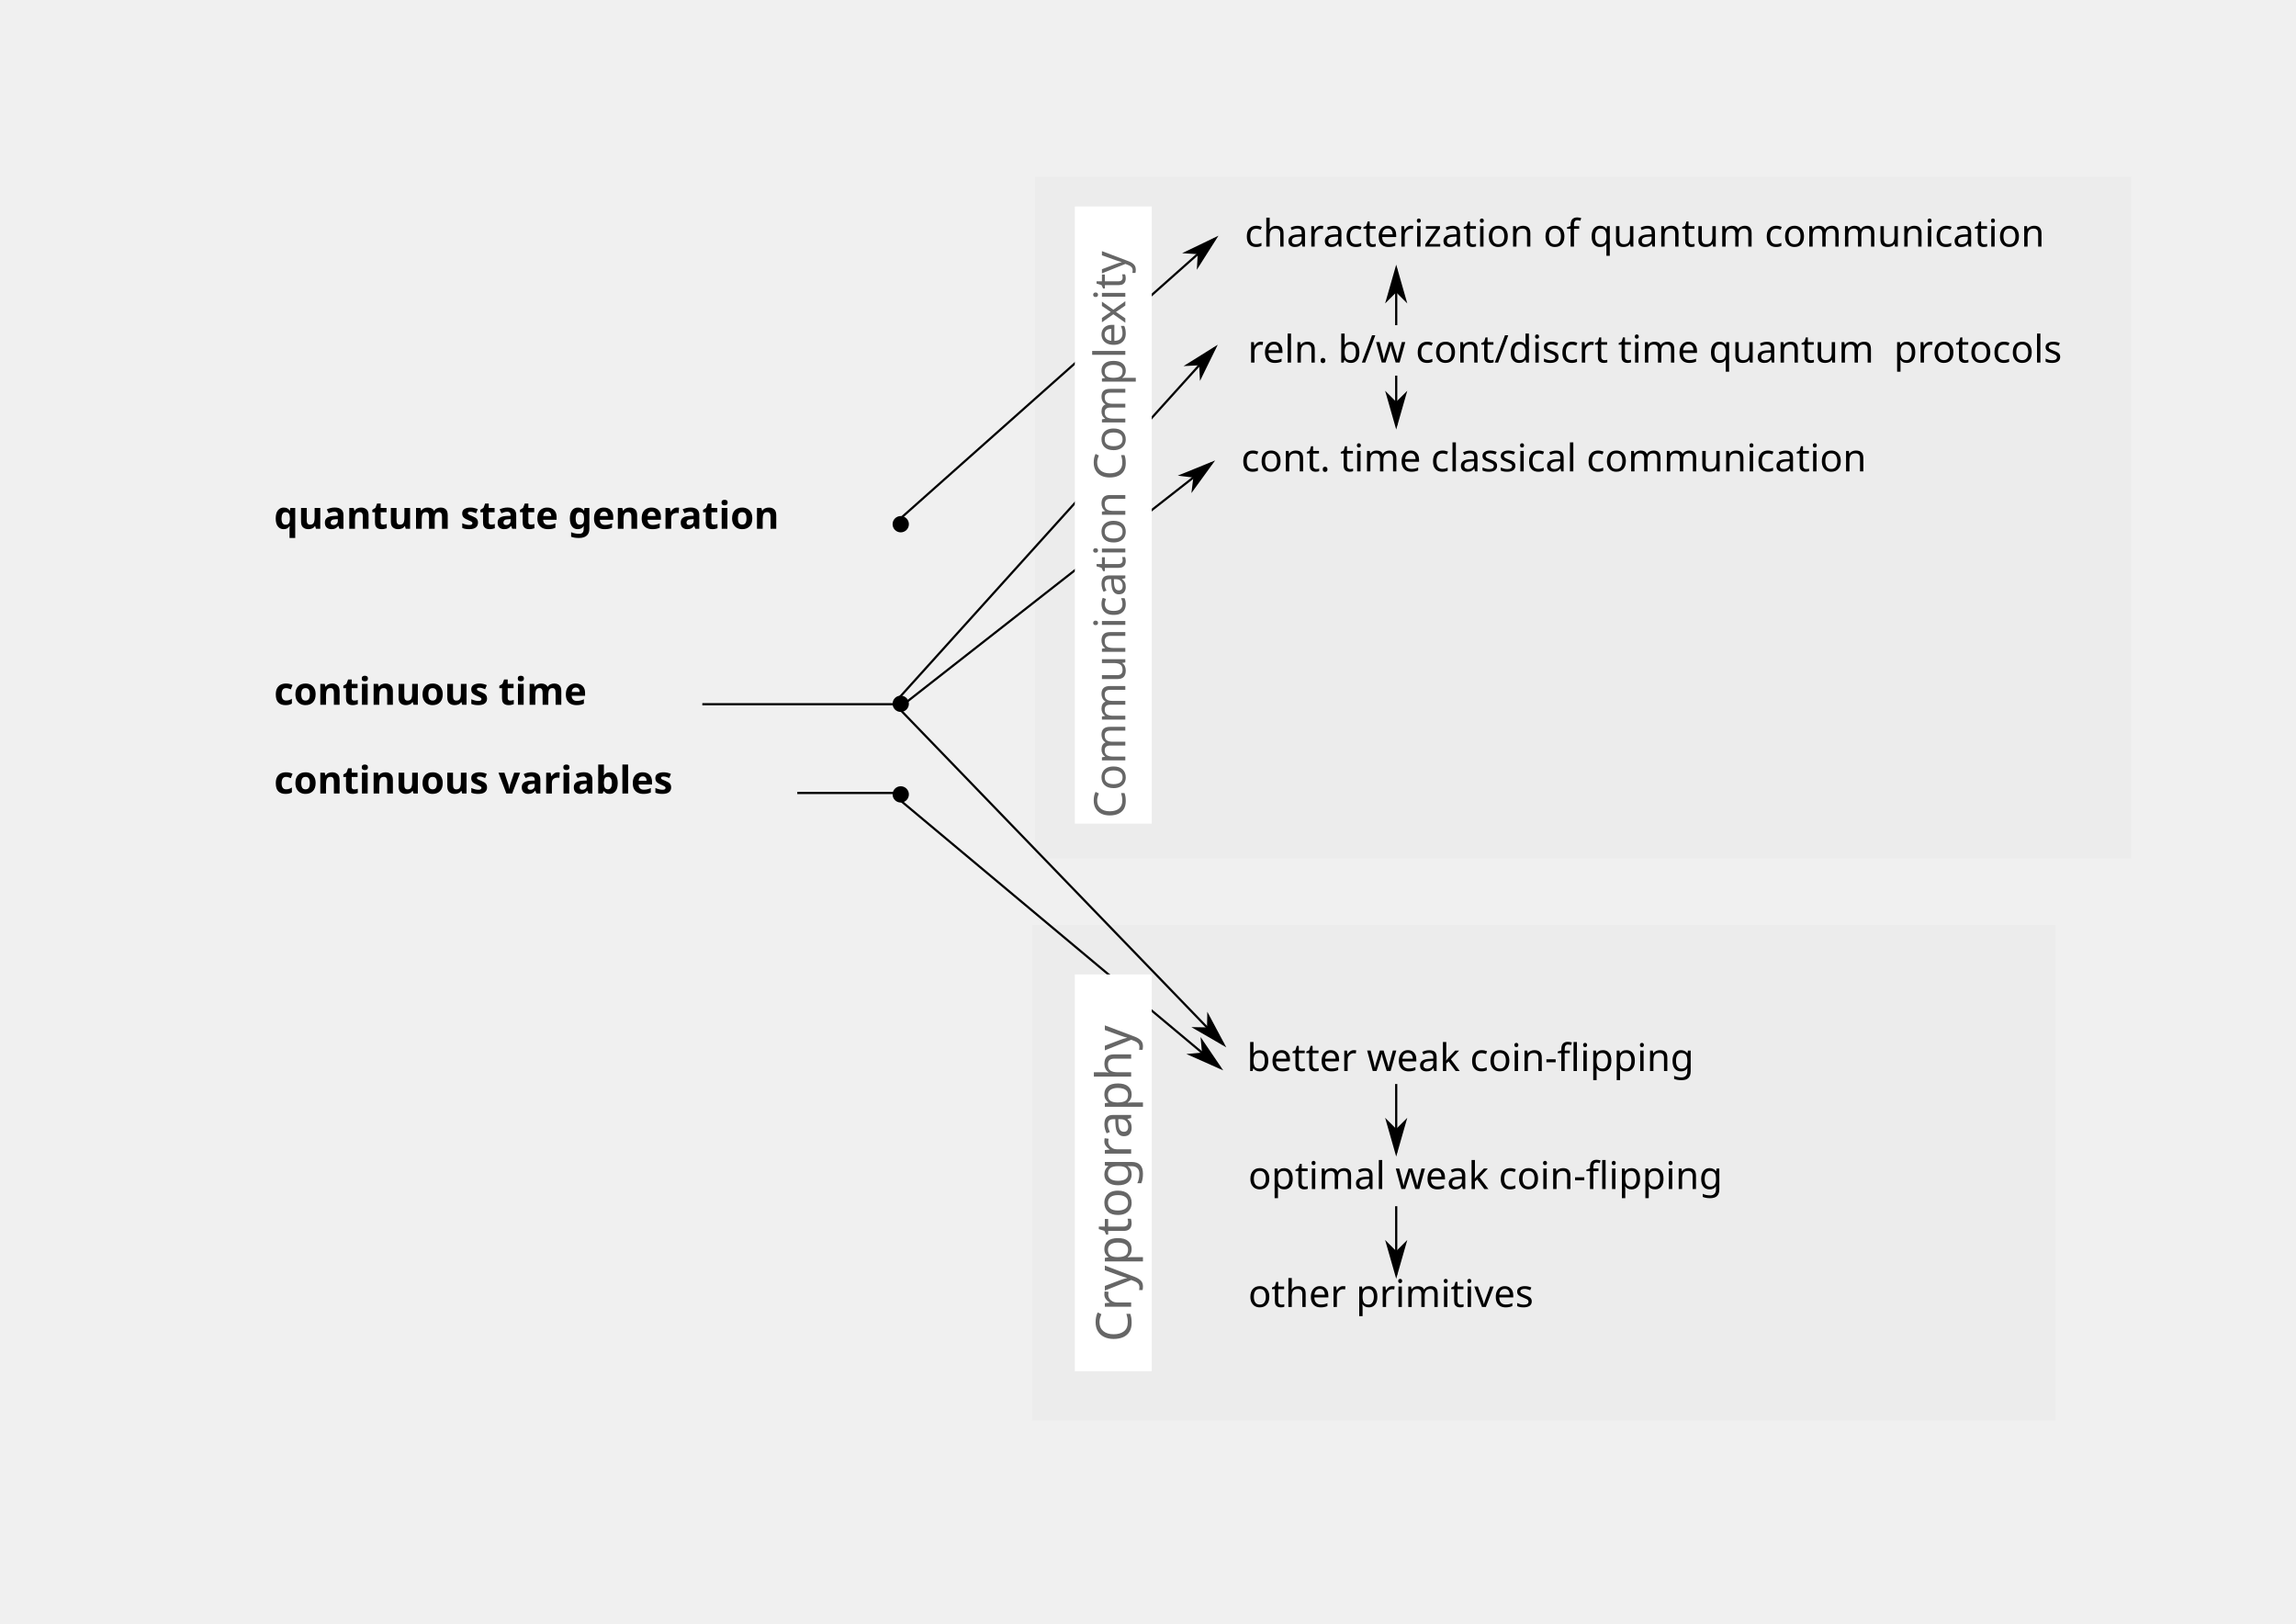
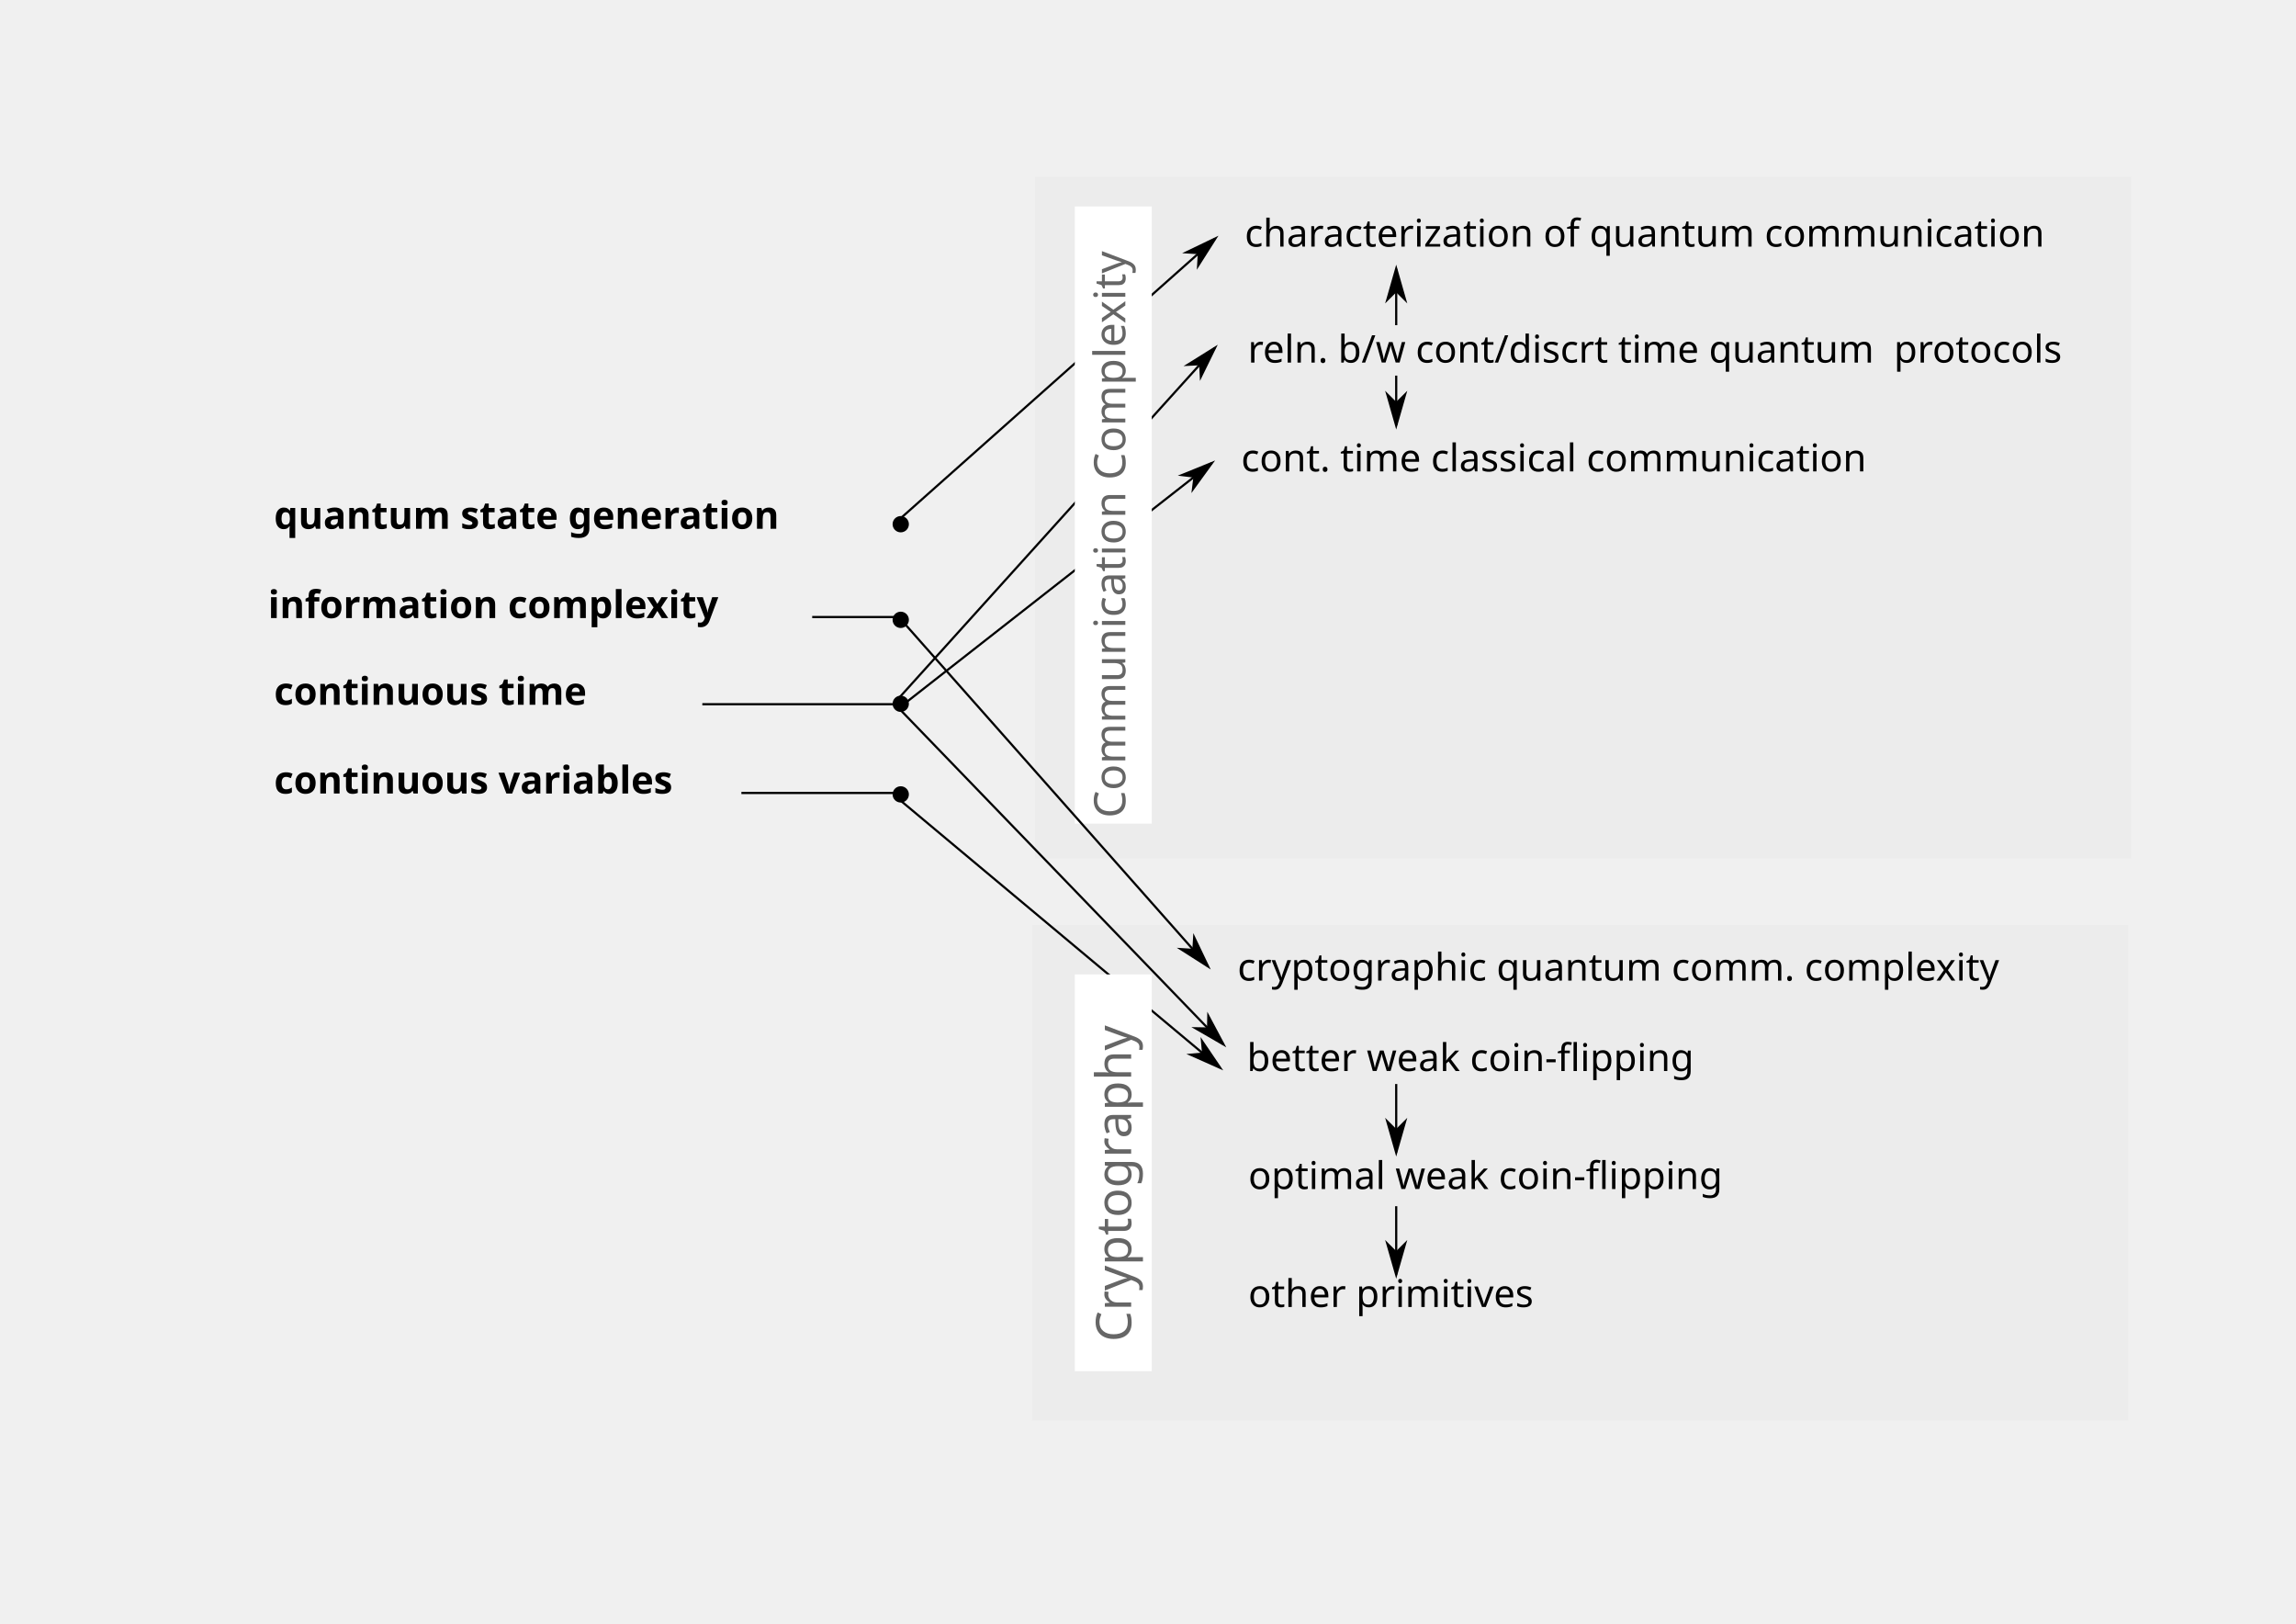
<svg xmlns="http://www.w3.org/2000/svg" width="297mm" height="210mm" viewBox="0 0 1052.362 744.094" id="svg2" version="1.1">
  <defs id="defs4">
    <marker style="overflow:visible" id="marker4298" refX="0" refY="0" orient="auto">
      <path transform="matrix(-0.8,0,0,-0.8,-10,0)" style="fill:#000000;fill-opacity:1;fill-rule:evenodd;stroke:#000000;stroke-width:1pt;stroke-opacity:1" d="M 0,0 5,-5 -12.5,0 5,5 0,0 Z" id="path4300" />
    </marker>
    <marker orient="auto" refY="0" refX="0" id="marker11806" style="overflow:visible">
      <path id="path11808" d="M 0,0 5,-5 -12.5,0 5,5 0,0 Z" style="fill:#000000;fill-opacity:1;fill-rule:evenodd;stroke:#000000;stroke-width:1pt;stroke-opacity:1" transform="matrix(-0.8,0,0,-0.8,-10,0)" />
    </marker>
    <marker orient="auto" refY="0" refX="0" id="Arrow1Lstart" style="overflow:visible">
      <path id="path4304" d="M 0,0 5,-5 -12.5,0 5,5 0,0 Z" style="fill:#000000;fill-opacity:1;fill-rule:evenodd;stroke:#000000;stroke-width:1pt;stroke-opacity:1" transform="matrix(0.8,0,0,0.8,10,0)" />
    </marker>
    <marker orient="auto" refY="0" refX="0" id="marker5906" style="overflow:visible">
      <path id="path5908" d="M 0,0 5,-5 -12.5,0 5,5 0,0 Z" style="fill:#000000;fill-opacity:1;fill-rule:evenodd;stroke:#000000;stroke-width:1pt;stroke-opacity:1" transform="matrix(-0.8,0,0,-0.8,-10,0)" />
    </marker>
    <marker orient="auto" refY="0" refX="0" id="marker4722" style="overflow:visible">
      <path id="path4724" d="M 0,0 5,-5 -12.5,0 5,5 0,0 Z" style="fill:#000000;fill-opacity:1;fill-rule:evenodd;stroke:#000000;stroke-width:1pt;stroke-opacity:1" transform="matrix(-0.8,0,0,-0.8,-10,0)" />
    </marker>
    <marker style="overflow:visible" id="marker4670" refX="0" refY="0" orient="auto">
      <path transform="matrix(-0.8,0,0,-0.8,-10,0)" style="fill:#000000;fill-opacity:1;fill-rule:evenodd;stroke:#000000;stroke-width:1pt;stroke-opacity:1" d="M 0,0 5,-5 -12.5,0 5,5 0,0 Z" id="path4672" />
    </marker>
    <marker style="overflow:visible" id="marker4636" refX="0" refY="0" orient="auto">
      <path transform="matrix(-0.8,0,0,-0.8,-10,0)" style="fill:#000000;fill-opacity:1;fill-rule:evenodd;stroke:#000000;stroke-width:1pt;stroke-opacity:1" d="M 0,0 5,-5 -12.5,0 5,5 0,0 Z" id="path4638" />
    </marker>
    <marker style="overflow:visible" id="marker4608" refX="0" refY="0" orient="auto">
      <path transform="matrix(-0.8,0,0,-0.8,-10,0)" style="fill:#000000;fill-opacity:1;fill-rule:evenodd;stroke:#000000;stroke-width:1pt;stroke-opacity:1" d="M 0,0 5,-5 -12.5,0 5,5 0,0 Z" id="path4610" />
    </marker>
    <marker style="overflow:visible" id="marker4586" refX="0" refY="0" orient="auto">
      <path transform="matrix(-0.8,0,0,-0.8,-10,0)" style="fill:#000000;fill-opacity:1;fill-rule:evenodd;stroke:#000000;stroke-width:1pt;stroke-opacity:1" d="M 0,0 5,-5 -12.5,0 5,5 0,0 Z" id="path4588" />
    </marker>
    <marker orient="auto" refY="0" refX="0" id="Arrow1Lend" style="overflow:visible">
      <path id="path4307" d="M 0,0 5,-5 -12.5,0 5,5 0,0 Z" style="fill:#000000;fill-opacity:1;fill-rule:evenodd;stroke:#000000;stroke-width:1pt;stroke-opacity:1" transform="matrix(-0.8,0,0,-0.8,-10,0)" />
    </marker>
    <marker style="overflow:visible" id="marker4834-6" refX="0" refY="0" orient="auto">
      <path transform="matrix(-0.8,0,0,-0.8,-10,0)" style="fill:#000000;fill-opacity:1;fill-rule:evenodd;stroke:#000000;stroke-width:1pt;stroke-opacity:1" d="M 0,0 5,-5 -12.5,0 5,5 0,0 Z" id="path4836-1" />
    </marker>
    <marker orient="auto" refY="0" refX="0" id="marker4722-2" style="overflow:visible">
      <path id="path4724-2" d="M 0,0 5,-5 -12.5,0 5,5 0,0 Z" style="fill:#000000;fill-opacity:1;fill-rule:evenodd;stroke:#000000;stroke-width:1pt;stroke-opacity:1" transform="matrix(-0.8,0,0,-0.8,-10,0)" />
    </marker>
+     <marker style="overflow:visible" id="marker4670-7" refX="0" refY="0" orient="auto">
+       <path transform="matrix(-0.8,0,0,-0.8,-10,0)" style="fill:#000000;fill-opacity:1;fill-rule:evenodd;stroke:#000000;stroke-width:1pt;stroke-opacity:1" d="M 0,0 5,-5 -12.5,0 5,5 0,0 Z" id="path4672-9" />
+     </marker>
  </defs>
  <g id="layer1" transform="translate(0,-308.2677)">
-     <rect style="color:#000000;clip-rule:nonzero;display:inline;overflow:visible;visibility:visible;opacity:1;isolation:auto;mix-blend-mode:normal;color-interpolation:sRGB;color-interpolation-filters:linearRGB;solid-color:#000000;solid-opacity:1;fill:#ececec;fill-opacity:1;fill-rule:nonzero;stroke:none;stroke-width:1px;stroke-linecap:butt;stroke-linejoin:miter;stroke-miterlimit:4;stroke-dasharray:none;stroke-dashoffset:0;stroke-opacity:1;color-rendering:auto;image-rendering:auto;shape-rendering:auto;text-rendering:auto;enable-background:accumulate" id="rect11948" width="469.075" height="227.229" x="473.062" y="732.116" />
+     <rect style="color:#000000;clip-rule:nonzero;display:inline;overflow:visible;visibility:visible;opacity:1;isolation:auto;mix-blend-mode:normal;color-interpolation:sRGB;color-interpolation-filters:linearRGB;solid-color:#000000;solid-opacity:1;fill:#ececec;fill-opacity:1;fill-rule:nonzero;stroke:none;stroke-width:1px;stroke-linecap:butt;stroke-linejoin:miter;stroke-miterlimit:4;stroke-dasharray:none;stroke-dashoffset:0;stroke-opacity:1;color-rendering:auto;image-rendering:auto;shape-rendering:auto;text-rendering:auto;enable-background:accumulate" id="rect11948" width="502.45" height="227.229" x="473.062" y="732.116" />
    <rect style="color:#000000;clip-rule:nonzero;display:inline;overflow:visible;visibility:visible;opacity:1;isolation:auto;mix-blend-mode:normal;color-interpolation:sRGB;color-interpolation-filters:linearRGB;solid-color:#000000;solid-opacity:1;fill:#ececec;fill-opacity:1;fill-rule:nonzero;stroke:none;stroke-width:1px;stroke-linecap:butt;stroke-linejoin:miter;stroke-miterlimit:4;stroke-dasharray:none;stroke-dashoffset:0;stroke-opacity:1;color-rendering:auto;image-rendering:auto;shape-rendering:auto;text-rendering:auto;enable-background:accumulate" id="rect11946" width="502.498" height="312.274" x="474.39" y="389.279" />
    <text xml:space="preserve" style="color:#000000;font-style:normal;font-variant:normal;font-weight:bold;font-stretch:normal;font-size:17.5px;line-height:125%;font-family:sans-serif;text-indent:0;text-align:start;text-decoration:none;text-decoration-line:none;text-decoration-style:solid;text-decoration-color:#000000;letter-spacing:0px;word-spacing:0px;text-transform:none;direction:ltr;block-progression:tb;writing-mode:lr-tb;baseline-shift:baseline;text-anchor:start;white-space:normal;clip-rule:nonzero;display:inline;overflow:visible;visibility:visible;opacity:1;isolation:auto;mix-blend-mode:normal;color-interpolation:sRGB;color-interpolation-filters:linearRGB;solid-color:#000000;solid-opacity:1;fill:#000000;fill-opacity:1;fill-rule:nonzero;stroke:none;stroke-width:1px;stroke-linecap:butt;stroke-linejoin:miter;stroke-miterlimit:4;stroke-dasharray:none;stroke-dashoffset:0;stroke-opacity:1;color-rendering:auto;image-rendering:auto;shape-rendering:auto;text-rendering:auto;enable-background:accumulate" x="125.628" y="631.24" id="text4144">
      <tspan id="tspan4146" x="125.628" y="631.24" style="color:#000000;font-style:normal;font-variant:normal;font-weight:bold;font-stretch:normal;font-size:17.5px;line-height:125%;font-family:sans-serif;text-indent:0;text-align:start;text-decoration:none;text-decoration-line:none;text-decoration-style:solid;text-decoration-color:#000000;letter-spacing:0px;word-spacing:0px;text-transform:none;direction:ltr;block-progression:tb;writing-mode:lr-tb;baseline-shift:baseline;text-anchor:start;white-space:normal;clip-rule:nonzero;display:inline;overflow:visible;visibility:visible;isolation:auto;mix-blend-mode:normal;color-interpolation:sRGB;color-interpolation-filters:linearRGB;solid-color:#000000;solid-opacity:1;fill:#000000;fill-opacity:1;fill-rule:nonzero;stroke:none;stroke-width:1px;stroke-linecap:butt;stroke-linejoin:miter;stroke-miterlimit:4;stroke-dasharray:none;stroke-dashoffset:0;stroke-opacity:1;color-rendering:auto;image-rendering:auto;shape-rendering:auto;text-rendering:auto;enable-background:accumulate">continuous time</tspan>
    </text>
    <text xml:space="preserve" style="font-style:normal;font-weight:normal;font-size:17.5px;line-height:125%;font-family:sans-serif;letter-spacing:0px;word-spacing:0px;fill:#000000;fill-opacity:1;stroke:none;stroke-width:1px;stroke-linecap:butt;stroke-linejoin:miter;stroke-opacity:1" x="571.953" y="474.419" id="text4140-7">
      <tspan id="tspan4142-0" x="571.953" y="474.419">reln. b/w cont/discrt time quantum  protocols</tspan>
    </text>
    <text xml:space="preserve" style="font-style:normal;font-weight:normal;font-size:17.5px;line-height:125%;font-family:sans-serif;letter-spacing:0px;word-spacing:0px;fill:#000000;fill-opacity:1;stroke:none;stroke-width:1px;stroke-linecap:butt;stroke-linejoin:miter;stroke-opacity:1" x="125.628" y="671.916" id="text4144-5">
      <tspan id="tspan4146-1" x="125.628" y="671.916" style="font-weight:bold">continuous variables</tspan>
    </text>
    <path style="fill:none;fill-rule:evenodd;stroke:#000000;stroke-width:1px;stroke-linecap:butt;stroke-linejoin:miter;stroke-opacity:1;marker-end:url(#Arrow1Lend)" d="M 411.664,628.551 556.846,467.687" id="path4194" />
    <text xml:space="preserve" style="font-style:normal;font-weight:normal;font-size:17.5px;line-height:125%;font-family:sans-serif;letter-spacing:0px;word-spacing:0px;fill:#000000;fill-opacity:1;stroke:none;stroke-width:1px;stroke-linecap:butt;stroke-linejoin:miter;stroke-opacity:1" x="571.517" y="799.077" id="text4196-9">
      <tspan id="tspan4198-0" x="571.517" y="799.077">better weak coin-flipping</tspan>
    </text>
    <text xml:space="preserve" style="font-style:normal;font-weight:normal;font-size:17.5px;line-height:125%;font-family:sans-serif;letter-spacing:0px;word-spacing:0px;fill:#000000;fill-opacity:1;stroke:none;stroke-width:1px;stroke-linecap:butt;stroke-linejoin:miter;stroke-opacity:1" x="572.141" y="853.152" id="text4218">
      <tspan id="tspan4220" x="572.141" y="853.152">optimal weak coin-flipping</tspan>
    </text>
    <text xml:space="preserve" style="font-style:normal;font-weight:normal;font-size:17.5px;line-height:125%;font-family:sans-serif;letter-spacing:0px;word-spacing:0px;fill:#000000;fill-opacity:1;stroke:none;stroke-width:1px;stroke-linecap:butt;stroke-linejoin:miter;stroke-opacity:1" x="572.141" y="907.226" id="text4222">
      <tspan id="tspan4224" x="572.141" y="907.226">other primitives</tspan>
    </text>
    <path style="fill:none;fill-rule:evenodd;stroke:#000000;stroke-width:1px;stroke-linecap:butt;stroke-linejoin:miter;stroke-opacity:1;marker-end:url(#marker4586)" d="M 413.19,634.102 560.707,786.822" id="path4226" />
    <path style="fill:none;fill-rule:evenodd;stroke:#000000;stroke-width:1px;stroke-linecap:butt;stroke-linejoin:miter;stroke-opacity:1;marker-end:url(#marker4670)" d="M 412.871,675.232 559.167,797.542" id="path4228" />
    <path style="fill:none;fill-rule:evenodd;stroke:#000000;stroke-width:1px;stroke-linecap:butt;stroke-linejoin:miter;stroke-opacity:1;marker-end:url(#marker4722)" d="m 639.946,805.038 0,31.306" id="path4230" />
    <text xml:space="preserve" style="font-style:normal;font-weight:normal;font-size:17.5px;line-height:125%;font-family:sans-serif;letter-spacing:0px;word-spacing:0px;fill:#000000;fill-opacity:1;stroke:none;stroke-width:1px;stroke-linecap:butt;stroke-linejoin:miter;stroke-opacity:1" x="570.513" y="421.288" id="text4140-7-2">
      <tspan id="tspan4142-0-7" x="570.513" y="421.288">characterization of quantum communication</tspan>
    </text>
    <text xml:space="preserve" style="font-style:normal;font-weight:normal;font-size:17.5px;line-height:125%;font-family:sans-serif;letter-spacing:0px;word-spacing:0px;fill:#000000;fill-opacity:1;stroke:none;stroke-width:1px;stroke-linecap:butt;stroke-linejoin:miter;stroke-opacity:1" x="568.885" y="524.293" id="text4140-7-6">
      <tspan id="tspan4142-0-1" x="568.885" y="524.293">cont. time classical communication</tspan>
    </text>
    <path style="fill:none;fill-rule:evenodd;stroke:#000000;stroke-width:1px;stroke-linecap:butt;stroke-linejoin:miter;stroke-opacity:1;marker-end:url(#marker4834-6)" d="m 639.946,457.288 0,-25.792" id="path4826-9" />
    <path style="fill:none;fill-rule:evenodd;stroke:#000000;stroke-width:1px;stroke-linecap:butt;stroke-linejoin:miter;stroke-opacity:1;marker-end:url(#marker5906)" d="m 639.946,480.4 0,22.768" id="path5898" />
    <text xml:space="preserve" style="font-style:normal;font-weight:normal;font-size:17.5px;line-height:125%;font-family:sans-serif;letter-spacing:0px;word-spacing:0px;fill:#000000;fill-opacity:1;stroke:none;stroke-width:1px;stroke-linecap:butt;stroke-linejoin:miter;stroke-opacity:1" x="125.594" y="550.603" id="text4136-4">
      <tspan id="tspan4138-1" x="125.594" y="550.603" style="font-weight:bold">quantum state generation</tspan>
    </text>
    <path style="fill:none;fill-rule:evenodd;stroke:#000000;stroke-width:1px;stroke-linecap:butt;stroke-linejoin:miter;stroke-opacity:1;marker-end:url(#marker11806)" d="M 411.363,547.056 557.019,417.58" id="path11798" />
    <rect style="color:#000000;clip-rule:nonzero;display:inline;overflow:visible;visibility:visible;opacity:1;isolation:auto;mix-blend-mode:normal;color-interpolation:sRGB;color-interpolation-filters:linearRGB;solid-color:#000000;solid-opacity:1;fill:#ffffff;fill-opacity:1;fill-rule:nonzero;stroke:none;stroke-width:1px;stroke-linecap:butt;stroke-linejoin:miter;stroke-miterlimit:4;stroke-dasharray:none;stroke-dashoffset:0;stroke-opacity:1;color-rendering:auto;image-rendering:auto;shape-rendering:auto;text-rendering:auto;enable-background:accumulate" id="rect11923" width="35.279" height="181.823" x="492.629" y="754.818" />
    <text xml:space="preserve" style="font-style:normal;font-weight:normal;font-size:17.5px;line-height:125%;font-family:sans-serif;letter-spacing:0px;word-spacing:0px;fill:#666666;fill-opacity:1;stroke:none;stroke-width:1px;stroke-linecap:butt;stroke-linejoin:miter;stroke-opacity:1" x="-923.239" y="518.459" id="text11919" transform="matrix(0,-1,1,0,0,0)">
      <tspan id="tspan11921" x="-923.239" y="518.459" style="font-size:22.5px;fill:#666666">Cryptography</tspan>
    </text>
    <path style="fill:none;fill-rule:evenodd;stroke:#000000;stroke-width:1px;stroke-linecap:butt;stroke-linejoin:miter;stroke-opacity:1" d="m 321.908,630.987 91.357,0" id="path14362" />
-     <path style="fill:none;fill-rule:evenodd;stroke:#000000;stroke-width:1px;stroke-linecap:butt;stroke-linejoin:miter;stroke-opacity:1" d="m 365.427,671.664 47.838,0" id="path14364" />
+     <path style="fill:none;fill-rule:evenodd;stroke:#000000;stroke-width:1px;stroke-linecap:butt;stroke-linejoin:miter;stroke-opacity:1" d="m 339.813,671.664 73.452,0" id="path14364" />
    <circle style="color:#000000;clip-rule:nonzero;display:inline;overflow:visible;visibility:visible;opacity:1;isolation:auto;mix-blend-mode:normal;color-interpolation:sRGB;color-interpolation-filters:linearRGB;solid-color:#000000;solid-opacity:1;fill:#000000;fill-opacity:1;fill-rule:nonzero;stroke:none;stroke-width:1px;stroke-linecap:butt;stroke-linejoin:miter;stroke-miterlimit:4;stroke-dasharray:none;stroke-dashoffset:0;stroke-opacity:1;color-rendering:auto;image-rendering:auto;shape-rendering:auto;text-rendering:auto;enable-background:accumulate" id="path15794-0" cx="412.849" cy="630.793" r="3.737" />
    <circle style="color:#000000;clip-rule:nonzero;display:inline;overflow:visible;visibility:visible;opacity:1;isolation:auto;mix-blend-mode:normal;color-interpolation:sRGB;color-interpolation-filters:linearRGB;solid-color:#000000;solid-opacity:1;fill:#000000;fill-opacity:1;fill-rule:nonzero;stroke:none;stroke-width:1px;stroke-linecap:butt;stroke-linejoin:miter;stroke-miterlimit:4;stroke-dasharray:none;stroke-dashoffset:0;stroke-opacity:1;color-rendering:auto;image-rendering:auto;shape-rendering:auto;text-rendering:auto;enable-background:accumulate" id="path15794-3" cx="412.849" cy="672.318" r="3.737" />
    <circle style="color:#000000;clip-rule:nonzero;display:inline;overflow:visible;visibility:visible;opacity:1;isolation:auto;mix-blend-mode:normal;color-interpolation:sRGB;color-interpolation-filters:linearRGB;solid-color:#000000;solid-opacity:1;fill:#000000;fill-opacity:1;fill-rule:nonzero;stroke:none;stroke-width:1px;stroke-linecap:butt;stroke-linejoin:miter;stroke-miterlimit:4;stroke-dasharray:none;stroke-dashoffset:0;stroke-opacity:1;color-rendering:auto;image-rendering:auto;shape-rendering:auto;text-rendering:auto;enable-background:accumulate" id="path15794-1" cx="412.849" cy="548.492" r="3.737" />
    <path style="fill:none;fill-rule:evenodd;stroke:#000000;stroke-width:1px;stroke-linecap:butt;stroke-linejoin:miter;stroke-opacity:1;marker-end:url(#marker4722-2)" d="m 639.946,861.038 0,31.306" id="path4230-2" />
    <path style="fill:none;fill-rule:evenodd;stroke:#000000;stroke-width:1px;stroke-linecap:butt;stroke-linejoin:miter;stroke-opacity:1;marker-end:url(#marker4298)" d="m 412.676,632.219 142.737,-111.74" id="path4290" />
    <rect style="color:#000000;clip-rule:nonzero;display:inline;overflow:visible;visibility:visible;opacity:1;isolation:auto;mix-blend-mode:normal;color-interpolation:sRGB;color-interpolation-filters:linearRGB;solid-color:#000000;solid-opacity:1;fill:#ffffff;fill-opacity:1;fill-rule:nonzero;stroke:none;stroke-width:1px;stroke-linecap:butt;stroke-linejoin:miter;stroke-miterlimit:4;stroke-dasharray:none;stroke-dashoffset:0;stroke-opacity:1;color-rendering:auto;image-rendering:auto;shape-rendering:auto;text-rendering:auto;enable-background:accumulate" id="rect11923-5" width="35.279" height="282.814" x="492.629" y="402.883" />
    <text xml:space="preserve" style="font-style:normal;font-weight:normal;font-size:17.5px;line-height:125%;font-family:sans-serif;letter-spacing:0px;word-spacing:0px;fill:#666666;fill-opacity:1;stroke:none;stroke-width:1px;stroke-linecap:butt;stroke-linejoin:miter;stroke-opacity:1" x="-683.177" y="515.786" id="text11919-7" transform="matrix(0,-1,1,0,0,0)">
      <tspan id="tspan11921-7" x="-683.177" y="515.786" style="font-size:20px;fill:#666666">Communication Complexity</tspan>
    </text>
+     <text xml:space="preserve" style="font-style:normal;font-weight:normal;font-size:17.5px;line-height:125%;font-family:sans-serif;letter-spacing:0px;word-spacing:0px;fill:#000000;fill-opacity:1;stroke:none;stroke-width:1px;stroke-linecap:butt;stroke-linejoin:miter;stroke-opacity:1" x="567.195" y="757.631" id="text4196-9-4">
+       <tspan id="tspan4198-0-3" x="567.195" y="757.631">cryptographic quantum comm. complexity</tspan>
+     </text>
+     <text xml:space="preserve" style="font-style:normal;font-weight:normal;font-size:17.5px;line-height:125%;font-family:sans-serif;letter-spacing:0px;word-spacing:0px;fill:#000000;fill-opacity:1;stroke:none;stroke-width:1px;stroke-linecap:butt;stroke-linejoin:miter;stroke-opacity:1" x="122.865" y="591.502" id="text4136-4-2">
+       <tspan id="tspan4138-1-9" x="122.865" y="591.502" style="font-weight:bold">information complexity</tspan>
+     </text>
+     <path style="fill:none;fill-rule:evenodd;stroke:#000000;stroke-width:1px;stroke-linecap:butt;stroke-linejoin:miter;stroke-opacity:1;marker-end:url(#marker4670-7)" d="M 412.807,592.012 553.651,751.101" id="path4228-6" />
+     <path style="fill:none;fill-rule:evenodd;stroke:#000000;stroke-width:1px;stroke-linecap:butt;stroke-linejoin:miter;stroke-opacity:1" d="m 372.269,591.034 39.492,0" id="path14364-3" />
+     <circle style="color:#000000;clip-rule:nonzero;display:inline;overflow:visible;visibility:visible;opacity:1;isolation:auto;mix-blend-mode:normal;color-interpolation:sRGB;color-interpolation-filters:linearRGB;solid-color:#000000;solid-opacity:1;fill:#000000;fill-opacity:1;fill-rule:nonzero;stroke:none;stroke-width:1px;stroke-linecap:butt;stroke-linejoin:miter;stroke-miterlimit:4;stroke-dasharray:none;stroke-dashoffset:0;stroke-opacity:1;color-rendering:auto;image-rendering:auto;shape-rendering:auto;text-rendering:auto;enable-background:accumulate" id="path15794-3-9" cx="412.849" cy="592.318" r="3.737" />
  </g>
</svg>
